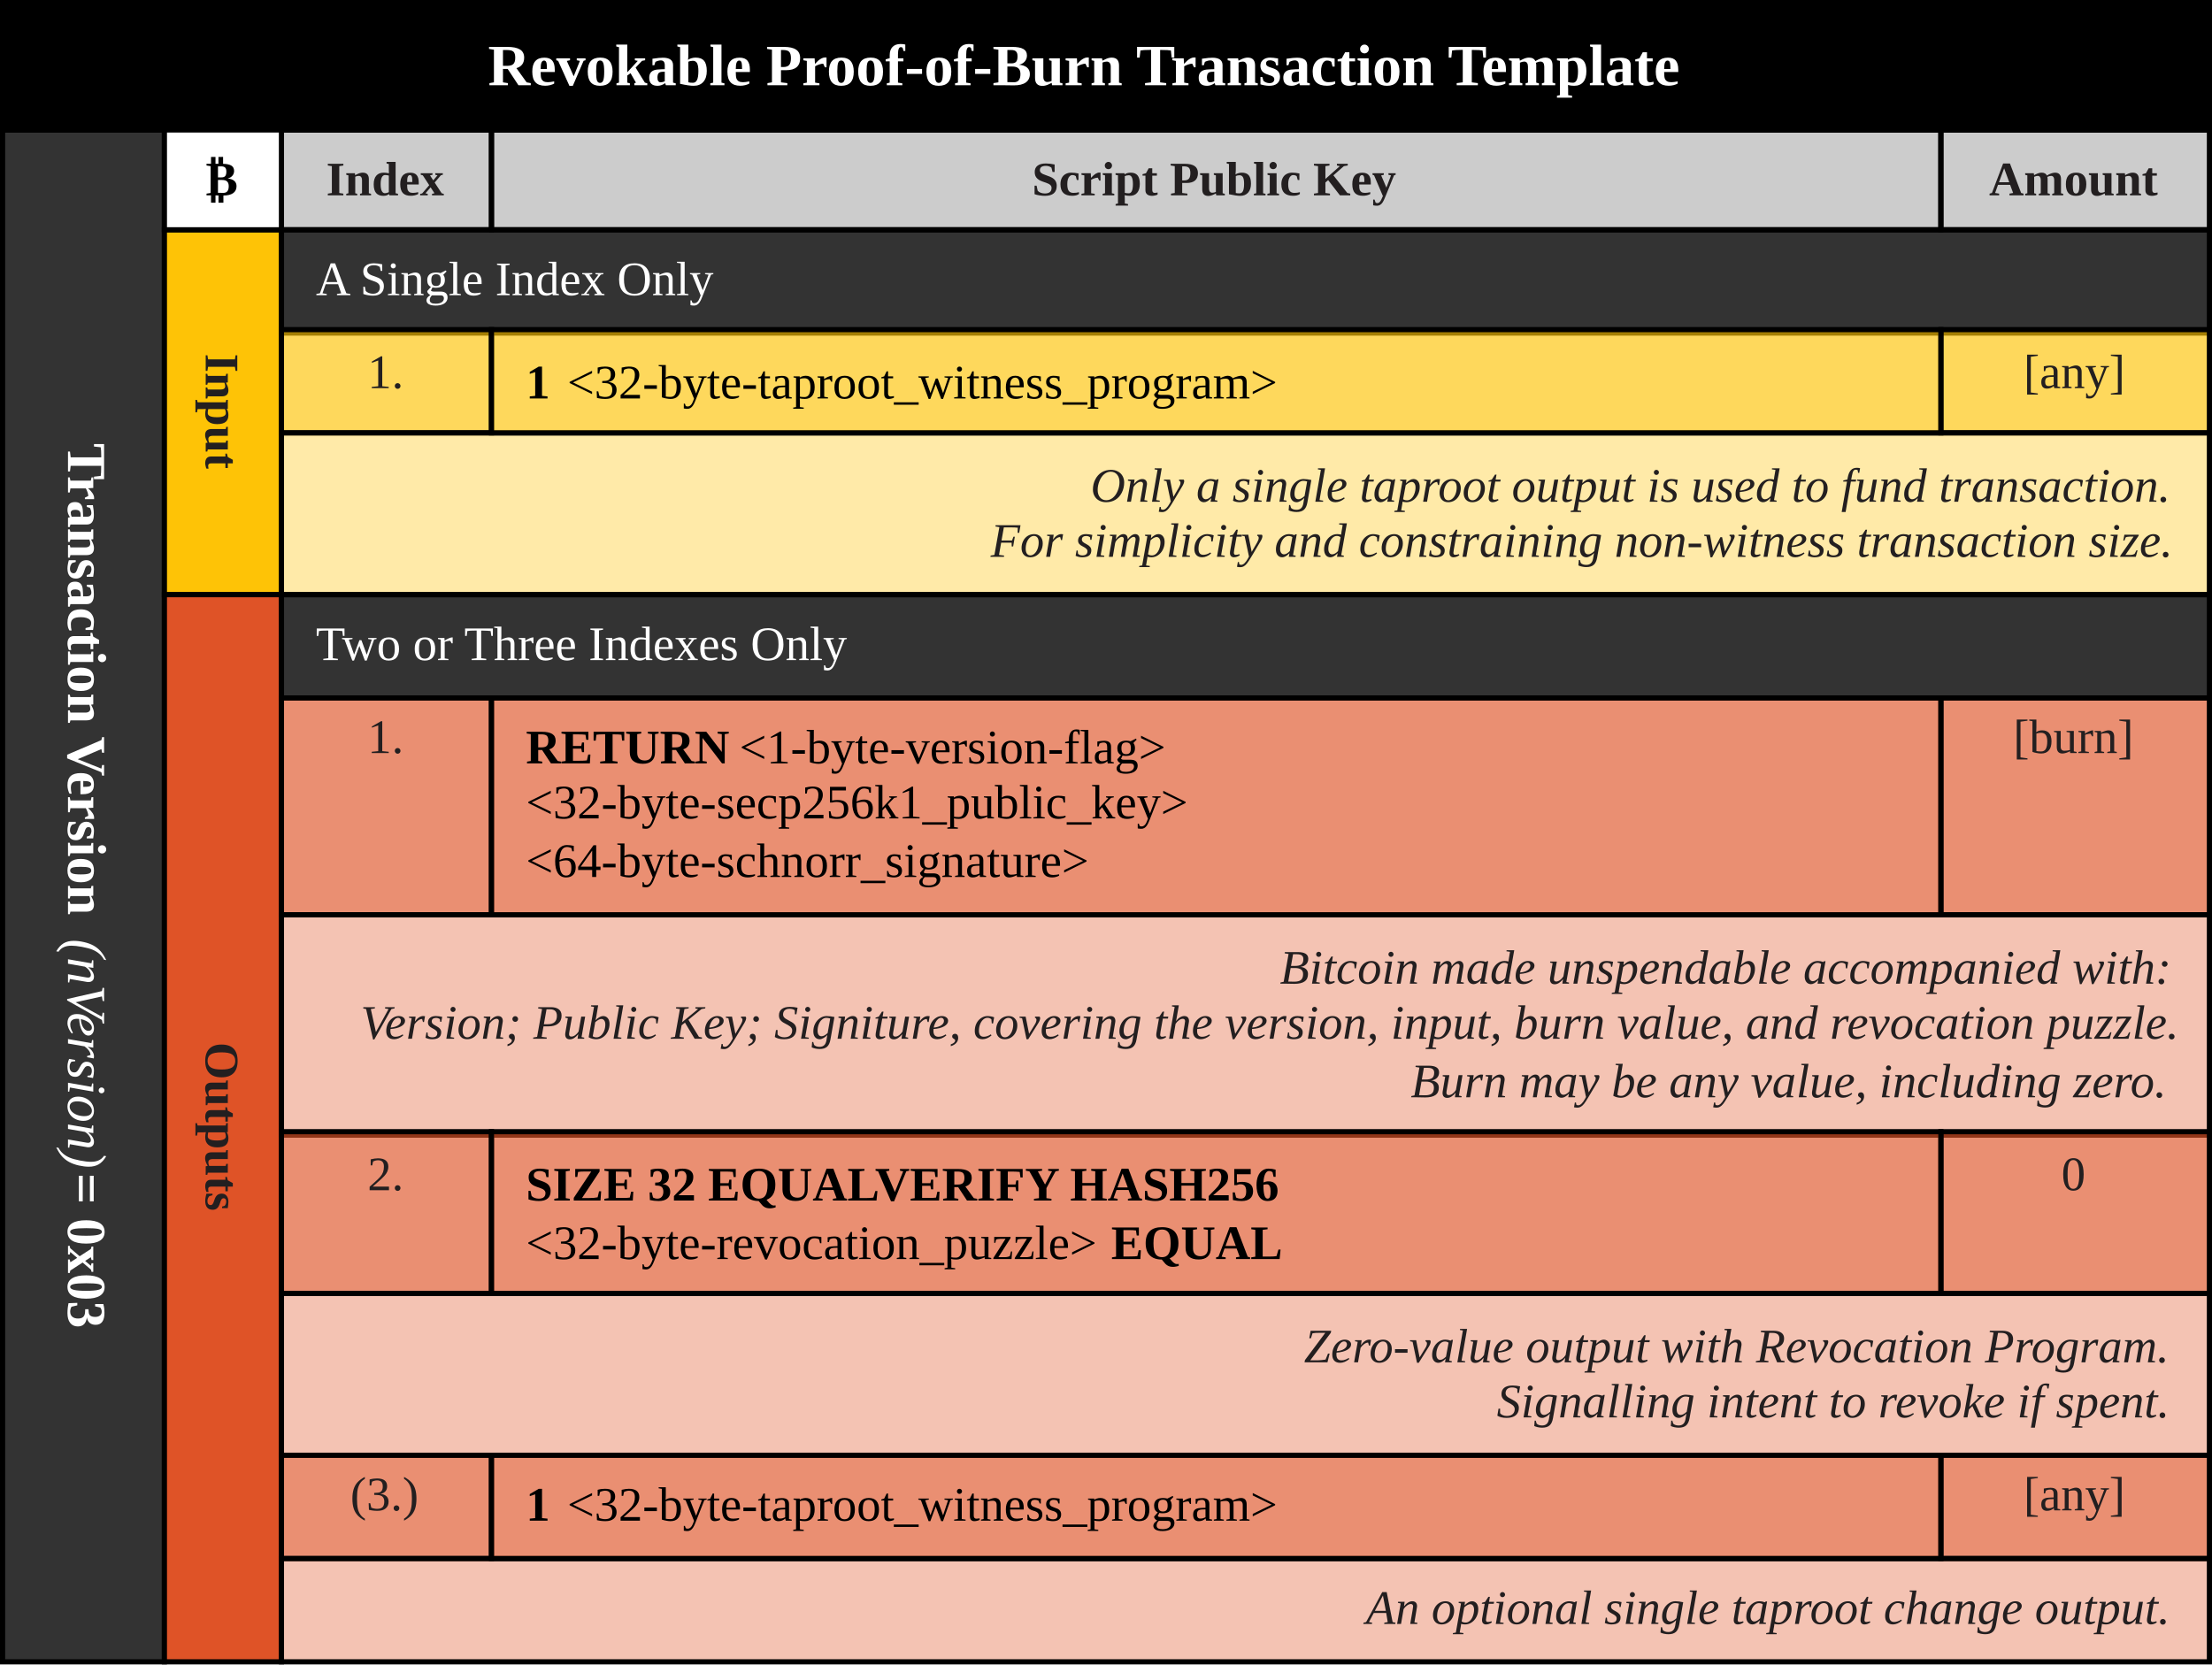
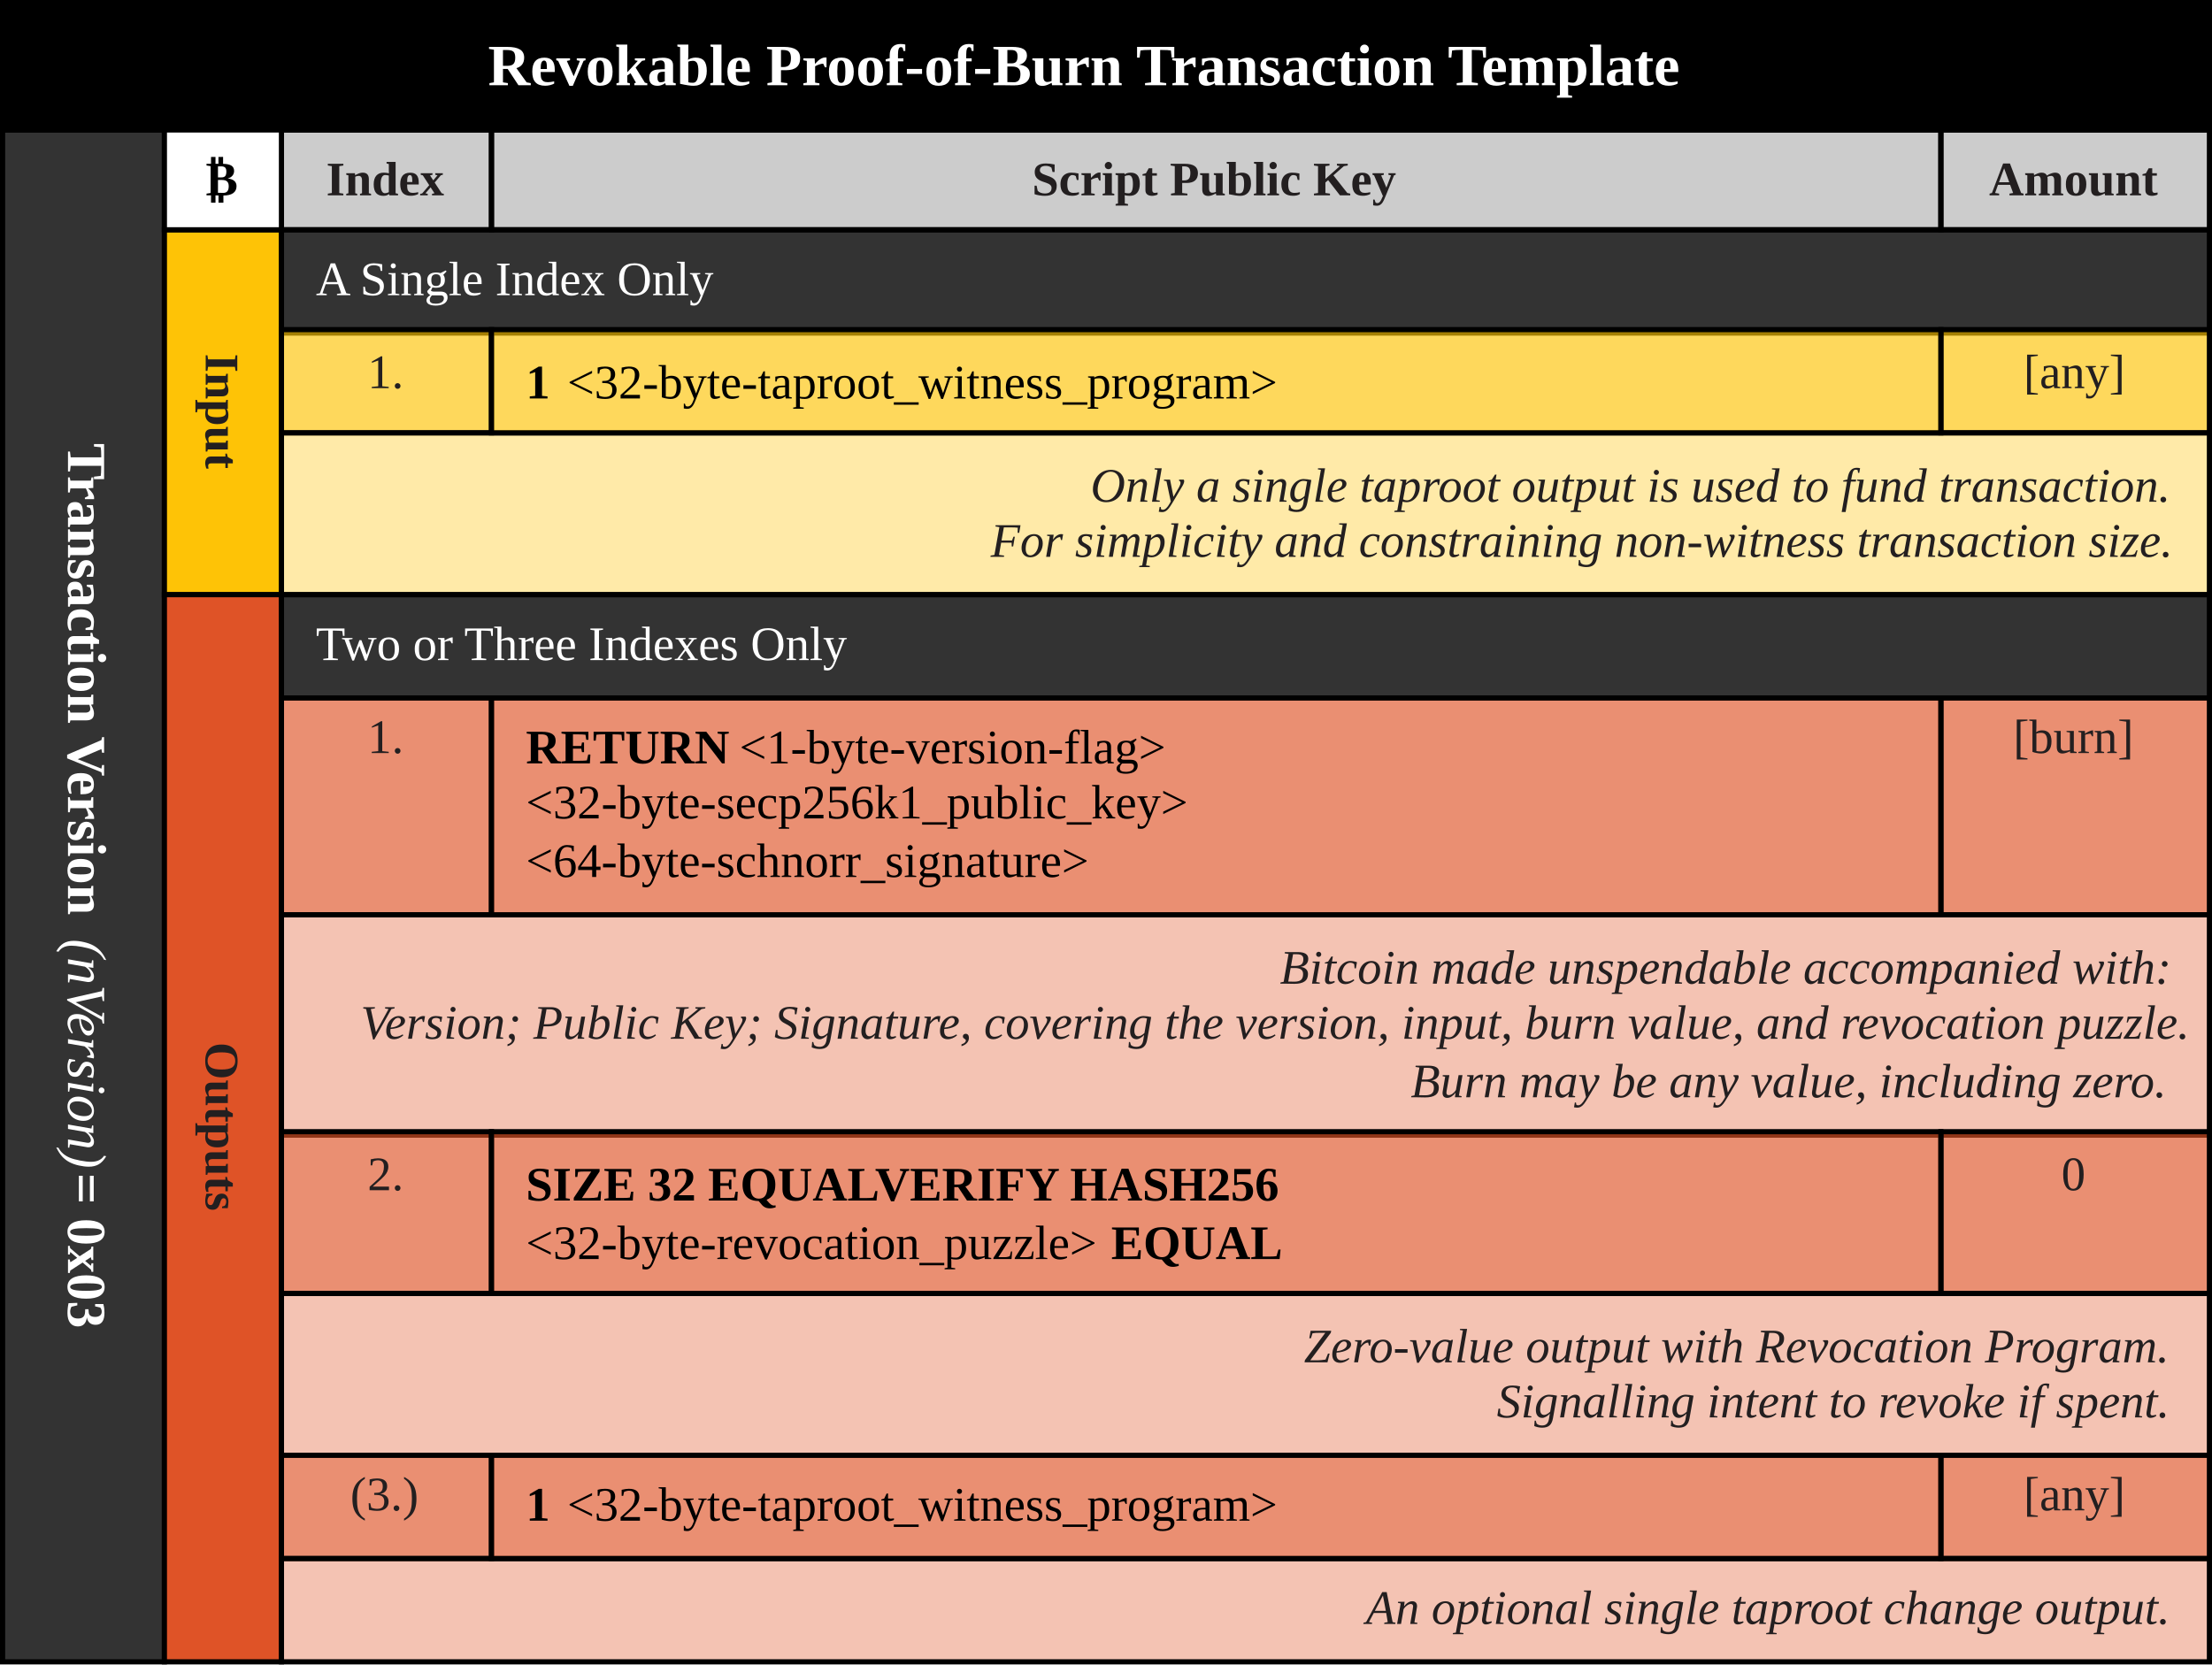
<svg xmlns="http://www.w3.org/2000/svg" version="1.1" viewBox="0 0 642.5 483.5">
  <style type="text/css">
	.stroke_black{stroke:#000000;stroke-width:1.5;stroke-linecap:square;stroke-miterlimit:10;}
	.fill_white{fill:#FFFFFF;}
	.fill_dark{fill:#231F20;}
	.fill_yellow{fill:#FEC306;}
	.fill_orange{fill:#DF5327;}
	.fill_opacity_light{fill-opacity:0.2}
	.fill_opacity_medium{fill-opacity:0.35}
	.fill_opacity_dark{fill-opacity:0.65}
	.fill_opacity_very_dark{fill-opacity:0.8}
	.font_family{font-family:'Liberation Serif',serif;}
	.font_bold{font-weight: bold;}
	.font_italic{font-style: italic;}
	.font_big{font-size:17px;}
	.font_medium{font-size:16px;}
	.font_small{font-size:14px;}
</style>
  <defs>
    <g id="Table">
      <rect class="stroke_black" x="0" y="0" width="641" height="37" />
      <text class="fill_white font_family font_big font_bold" transform="matrix(1 0 0 1 141 24)">Revokable Proof-of-Burn Transaction Template</text>
      <rect class="stroke_black fill_opacity_very_dark" x="0" y="37" width="47" height="445" />
      <text transform="matrix(0 1 -1 0 19 128)">
        <tspan class="fill_white font_family font_medium font_bold" x="0" y="0">Transaction Version </tspan>
        <tspan class="fill_white font_family font_italic font_medium" x="144" y="0">(nVersion)</tspan>
        <tspan class="fill_white font_family font_medium font_bold" x="212" y="0"> = 0x03</tspan>
      </text>
      <rect class="stroke_black fill_opacity_light" x="81" y="37" width="61" height="29" />
      <text class="fill_dark font_family font_small font_bold" transform="matrix(1 0 0 1 94 56)">Index</text>
      <rect class="stroke_black fill_opacity_light" x="142" y="37" width="421" height="29" />
      <text class="fill_dark font_family font_small font_bold" transform="matrix(1 0 0 1 299 56)">Script Public Key</text>
      <rect class="stroke_black fill_yellow" x="47" y="66" width="34" height="106" />
      <text class="fill_dark font_family font_small font_bold" transform="matrix(0 1 -1 0 59 102)">Input</text>
      <rect class="stroke_black fill_opacity_very_dark" x="81" y="66" width="560" height="30" />
      <text class="fill_white font_family font_small" transform="matrix(1 0 0 1 91 85)">A Single Index Only</text>
      <rect class="stroke_black fill_yellow fill_opacity_dark " x="81" y="95" width="61" height="30" />
      <text class="fill_dark font_family font_small" transform="matrix(1 0 0 1 106 112)">1.</text>
      <rect class="stroke_black fill_yellow fill_opacity_dark " x="563" y="95" width="78" height="30" />
      <text class="fill_dark font_family font_small" transform="matrix(1 0 0 1 587 112)">[any]</text>
      <rect class="stroke_black fill_yellow fill_opacity_medium " x="81" y="125" width="560" height="47" />
      <text transform="matrix(1 0 0 1 316 145)">
        <tspan class="fill_dark font_family font_italic font_small" x="0" y="0">Only a single taproot output is used to fund transaction. </tspan>
        <tspan class="fill_dark font_family font_italic font_small" x="-29" y="16">For simplicity and constraining non-witness transaction size.</tspan>
      </text>
      <rect class="stroke_black fill_orange" x="47" y="172" width="34" height="310" />
      <text class="fill_dark font_family font_small font_bold" transform="matrix(0 1 -1 0 59 302)">Outputs</text>
      <rect class="stroke_black fill_opacity_very_dark" x="81" y="172" width="560" height="30" />
      <text class="fill_white font_family font_small" transform="matrix(1 0 0 1 91 191)">Two or Three Indexes Only</text>
      <rect class="stroke_black fill_orange fill_opacity_dark" x="81" y="202" width="61" height="63" />
      <text class="fill_dark font_family font_small" transform="matrix(1 0 0 1 106 218)">1.</text>
      <rect class="stroke_black fill_orange fill_opacity_dark" x="563" y="202" width="78" height="63" />
      <text class="fill_dark font_family font_small" transform="matrix(1 0 0 1 584 218)">[burn]</text>
      <rect class="stroke_black fill_orange fill_opacity_medium" x="81" y="265" width="560" height="64" />
      <text transform="matrix(1 0 0 1 371 285)">
        <tspan class="fill_dark font_family font_italic font_small" x="0" y="0">Bitcoin made unspendable accompanied with: </tspan>
-         <tspan class="fill_dark font_family font_italic font_small" x="-267" y="16">Version; Public Key; Signiture, covering the version, input, burn value, and revocation puzzle.</tspan>
+         <tspan class="fill_dark font_family font_italic font_small" x="-267" y="16">Version; Public Key; Signature, covering the version, input, burn value, and revocation puzzle.</tspan>
        <tspan class="fill_dark font_family font_italic font_small" x="38" y="33">Burn may be any value, including zero.</tspan>
      </text>
      <rect class="stroke_black fill_orange fill_opacity_dark" x="81" y="328" width="61" height="47" />
      <text class="fill_dark font_family font_small" transform="matrix(1 0 0 1 106 345)">2.</text>
      <rect class="stroke_black fill_orange fill_opacity_dark" x="563" y="328" width="78" height="47" />
      <text class="fill_dark font_family font_small" transform="matrix(1 0 0 1 598 345)">0</text>
      <rect class="stroke_black fill_orange fill_opacity_medium" x="81" y="375" width="560" height="47" />
      <text transform="matrix(1 0 0 1 378 395)">
        <tspan class="fill_dark font_family font_italic font_small" x="0" y="0">Zero-value output with Revocation Program. </tspan>
        <tspan class="fill_dark font_family font_italic font_small" x="56" y="16">Signalling intent to revoke if spent.</tspan>
      </text>
      <rect class="stroke_black fill_orange fill_opacity_dark" x="81" y="422" width="61" height="30" />
      <text class="fill_dark font_family font_small" transform="matrix(1 0 0 1 101 438)">(3.)</text>
      <rect class="stroke_black fill_orange fill_opacity_dark" x="563" y="422" width="78" height="30" />
      <text class="fill_dark font_family font_small" transform="matrix(1 0 0 1 587 438)">[any]</text>
      <rect class="stroke_black fill_orange fill_opacity_medium" x="81" y="452" width="560" height="30" />
      <text class="fill_dark font_family font_italic font_small" transform="matrix(1 0 0 1 396 471)">An optional single taproot change output.</text>
      <rect class="stroke_black fill_opacity_light" x="563" y="37" width="78" height="29" />
      <text class="fill_dark font_family font_small font_bold" transform="matrix(1 0 0 1 577 56)">Amount</text>
      <rect class="stroke_black fill_orange fill_opacity_dark" x="142" y="202" width="421" height="63" />
      <text transform="matrix(1 0 0 1 152 221)">
        <tspan class="font_family font_small font_bold" x="0" y="0">RETURN</tspan>
        <tspan class="font_family font_small" x="62" y="0"> &lt;1-byte-version-flag&gt;</tspan>
        <tspan class="font_family font_small" x="0" y="16"> &lt;32-byte-secp256k1_public_key&gt;</tspan>
        <tspan class="font_family font_small" x="0" y="33"> &lt;64-byte-schnorr_signature&gt;</tspan>
      </text>
      <rect class="stroke_black fill_orange fill_opacity_dark" x="142" y="328" width="421" height="47" />
      <text transform="translate(152 348)">
        <tspan class="font_family font_small font_bold" x="0" y="0">SIZE 32 EQUALVERIFY HASH256 </tspan>
        <tspan class="font_family font_small" x="0" y="17">&lt;32-byte-revocation_puzzle&gt; </tspan>
        <tspan class="font_family font_small font_bold" x="170" y="17">EQUAL</tspan>
      </text>
      <rect class="stroke_black fill_orange fill_opacity_dark" x="142" y="422" width="421" height="30" />
      <text transform="translate(152 441)">
        <tspan class="font_family font_small font_bold" x="0" y="0">1</tspan>
        <tspan class="font_family font_small" x="12" y="0"> &lt;32-byte-taproot_witness_program&gt;</tspan>
      </text>
      <rect class="stroke_black fill_yellow fill_opacity_dark " x="142" y="95" width="421" height="30" />
      <text transform="translate(152 115)">
        <tspan class="font_family font_small font_bold" x="0" y="0">1</tspan>
        <tspan class="font_family font_small" x="12" y="0"> &lt;32-byte-taproot_witness_program&gt;</tspan>
      </text>
      <rect class="stroke_black fill_white" x="47" y="37" width="34" height="29" />
      <text class="font_family font_small font_bold" transform="translate(59 56)">₿</text>
    </g>
  </defs>
  <g id="Background">
    <rect class="fill_white" width="642.5" height="483.5" />
  </g>
  <use href="#Table" x="0.75" y="0.75" />
</svg>
